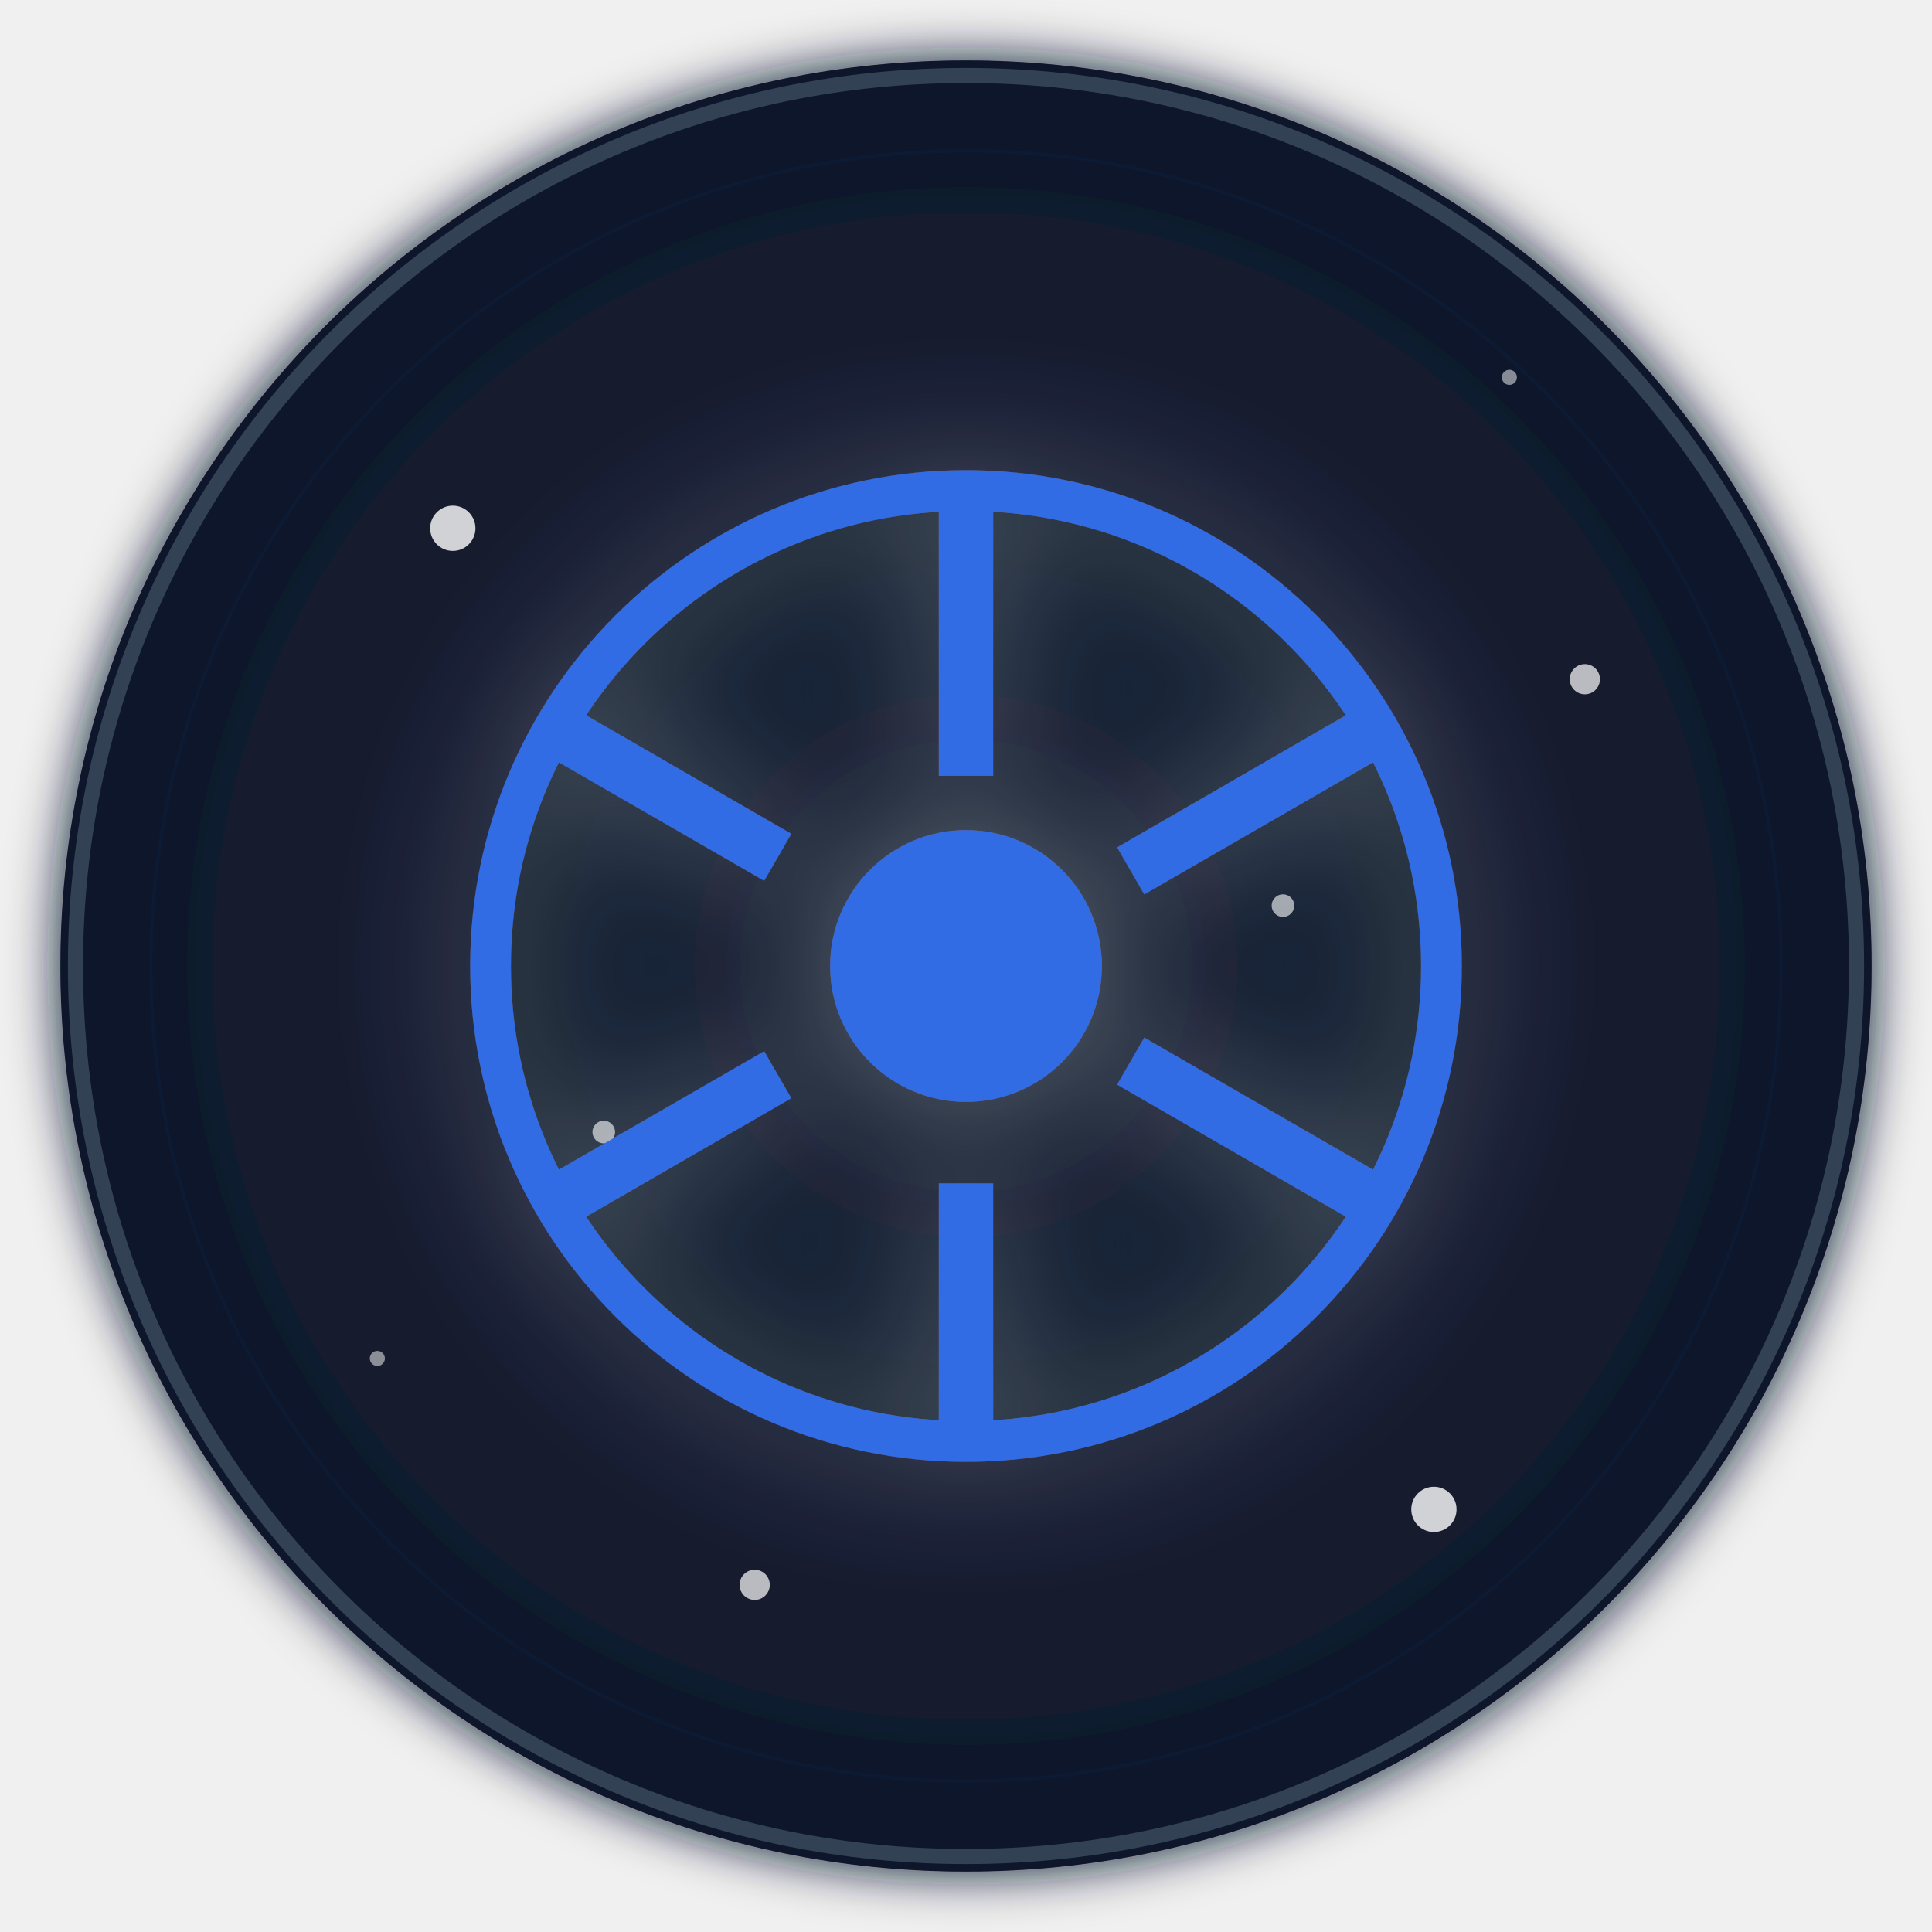
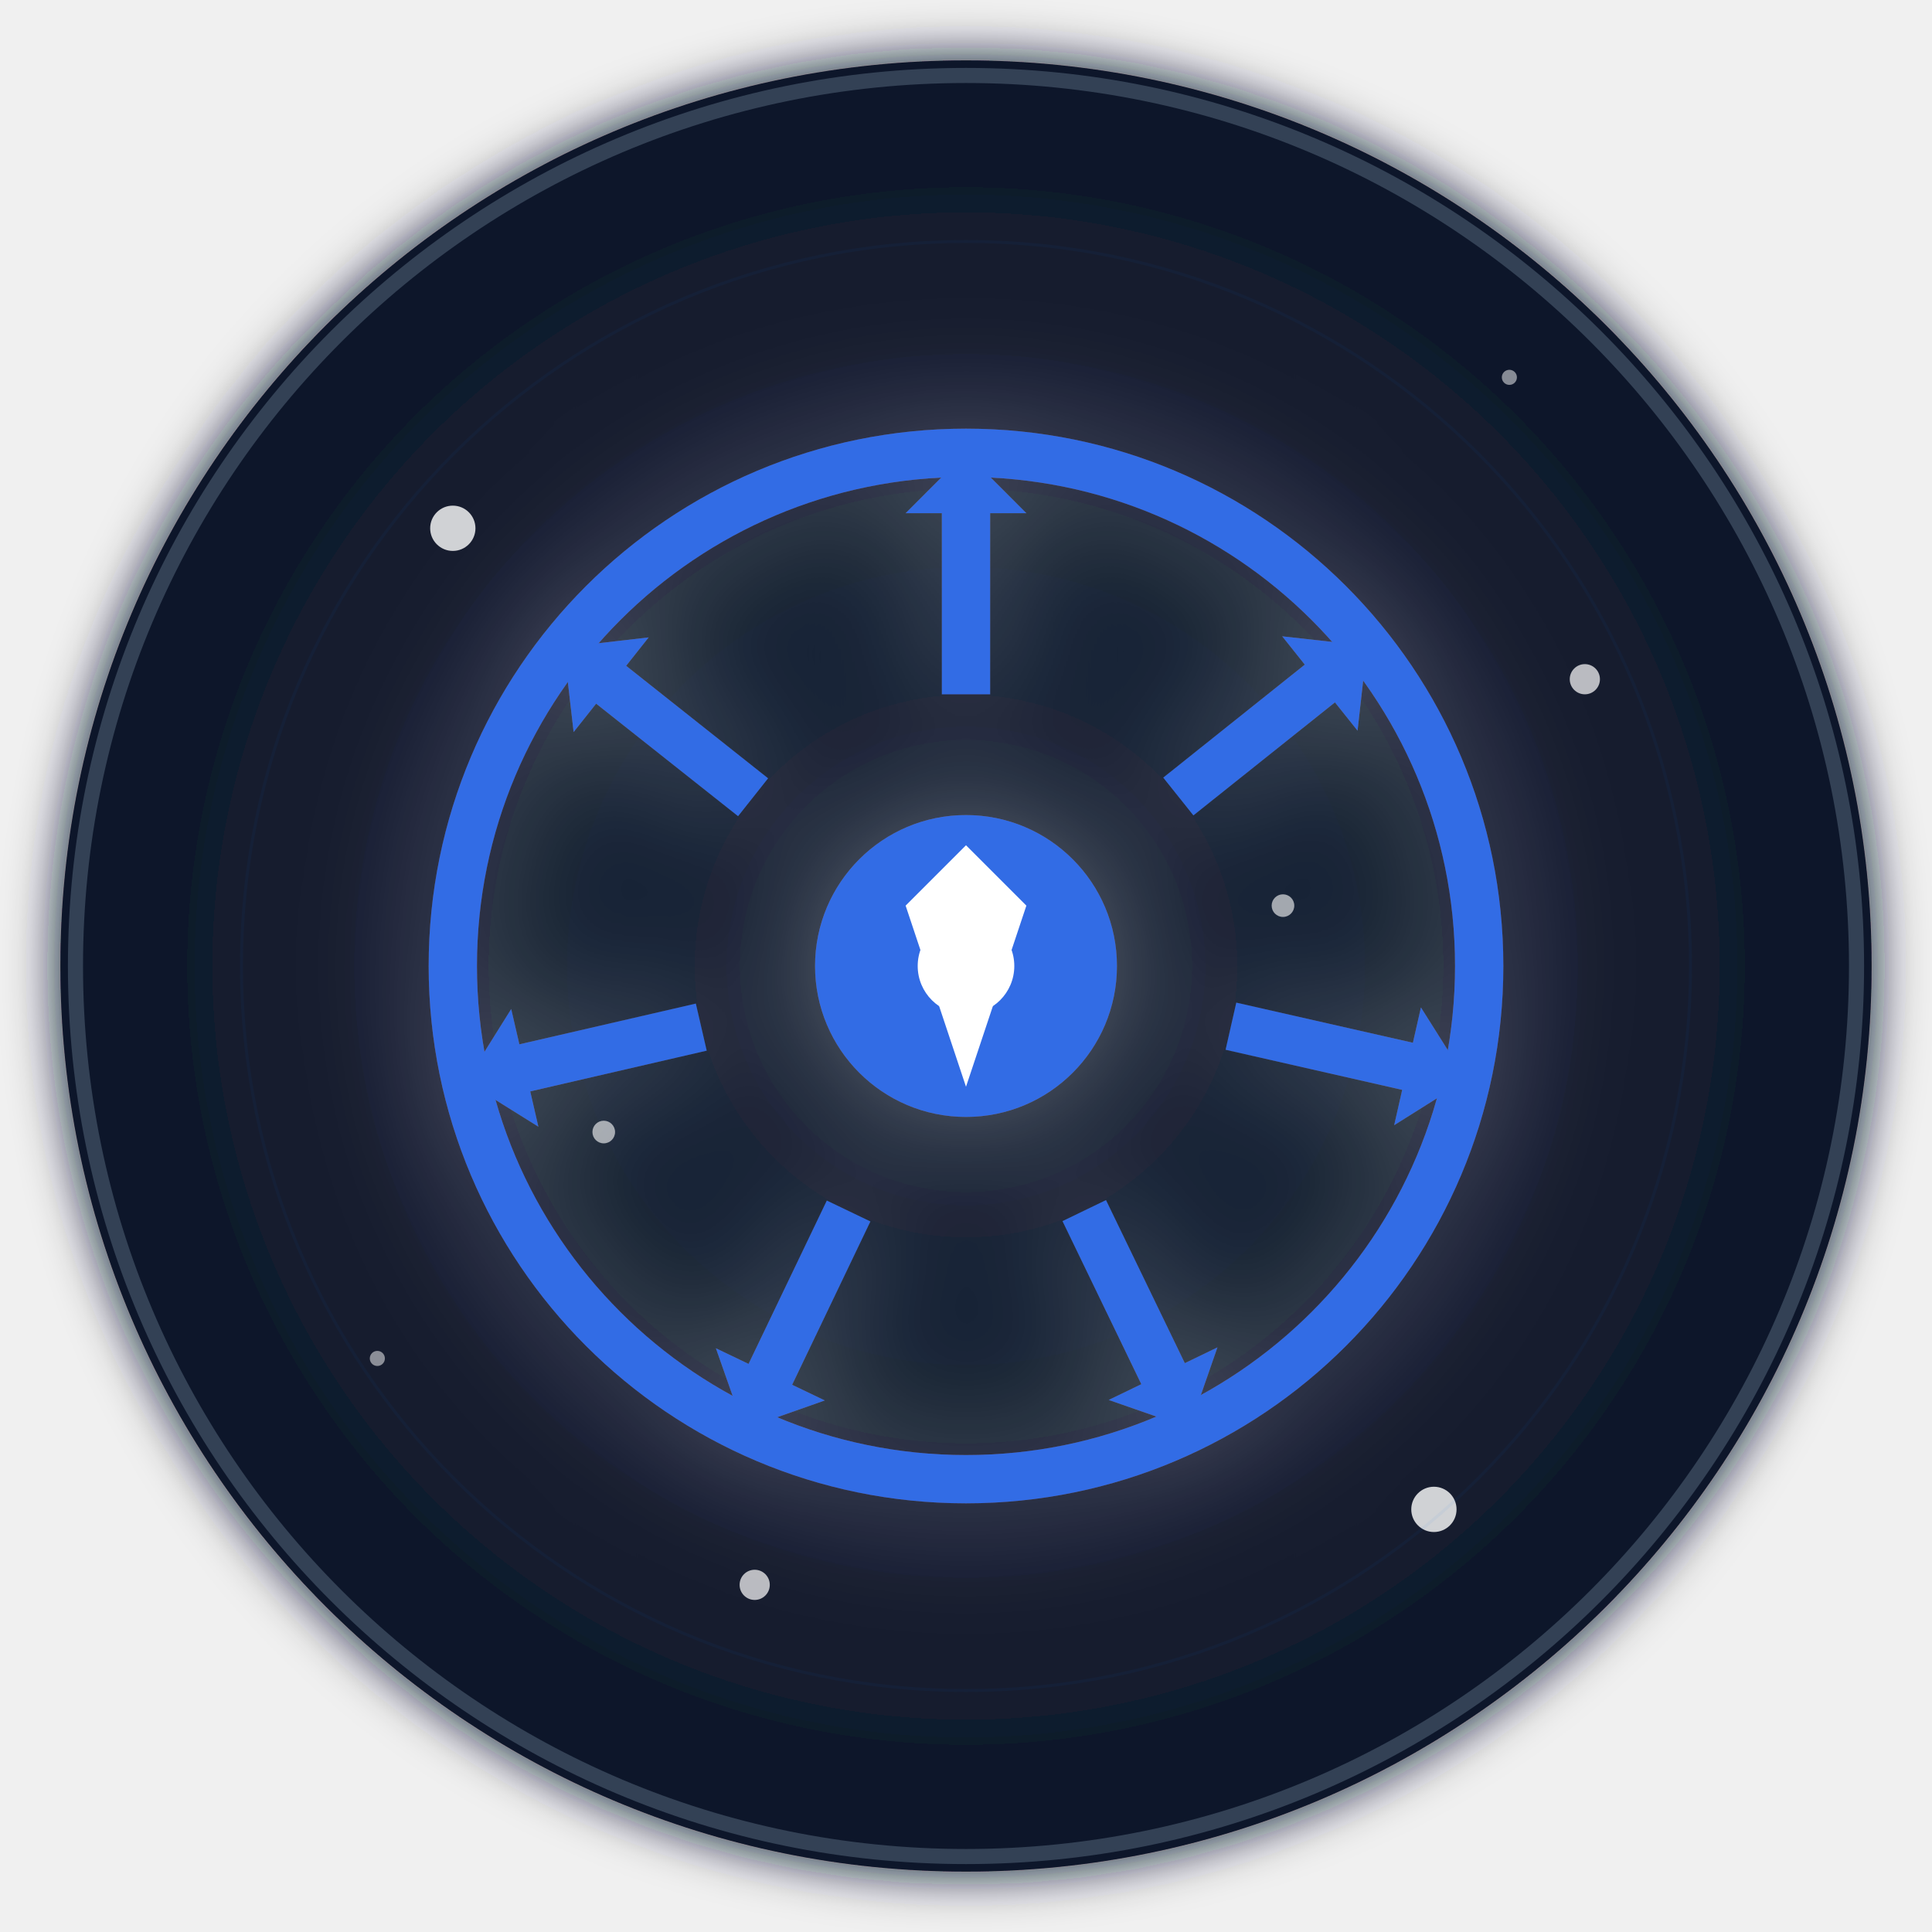
<svg xmlns="http://www.w3.org/2000/svg" width="256" height="256" viewBox="0 0 256 256" fill="none">
  <defs>
    <radialGradient id="grad1" cx="50%" cy="50%" r="50%" fx="50%" fy="50%">
      <stop offset="0%" style="stop-color:#1e293b;stop-opacity:1" />
      <stop offset="100%" style="stop-color:#0f172a;stop-opacity:1" />
    </radialGradient>
    <filter id="glow">
      <feGaussianBlur stdDeviation="3.5" result="coloredBlur" />
      <feMerge>
        <feMergeNode in="coloredBlur" />
        <feMergeNode in="SourceGraphic" />
      </feMerge>
    </filter>
  </defs>
  <circle cx="128" cy="128" r="120" fill="url(#grad1)" filter="url(#glow)" />
  <circle cx="128" cy="128" r="118" fill="transparent" stroke="#334155" stroke-width="2" />
  <circle cx="60" cy="70" r="3" fill="white" opacity="0.8" />
  <circle cx="190" cy="200" r="3" fill="white" opacity="0.8" />
  <circle cx="100" cy="210" r="2" fill="white" opacity="0.7" />
  <circle cx="210" cy="90" r="2" fill="white" opacity="0.7" />
  <circle cx="80" cy="150" r="1.5" fill="white" opacity="0.6" />
  <circle cx="170" cy="120" r="1.5" fill="white" opacity="0.6" />
  <circle cx="50" cy="180" r="1" fill="white" opacity="0.5" />
  <circle cx="200" cy="50" r="1" fill="white" opacity="0.5" />
  <g style="filter: drop-shadow(0 0 8px rgba(255, 255, 255, 0.3));">
-     <g transform="translate(128, 128) scale(0.9) translate(-128, -128)">
+     <g transform="translate(128, 128) scale(0.8) translate(-128, -128)">
      <g fill="#326CE5">
-         <circle cx="128" cy="128" r="20" fill="#326CE5" />
-         <rect x="124" y="60" width="8" height="40" fill="#326CE5" />
-         <rect x="124" y="160" width="8" height="40" fill="#326CE5" />
-         <g transform="rotate(60 128 128)">
-           <rect x="124" y="60" width="8" height="40" fill="#326CE5" />
-           <rect x="124" y="160" width="8" height="40" fill="#326CE5" />
+         <circle cx="128" cy="128" r="85" fill="none" stroke="#326CE5" stroke-width="8" />
+         <g transform="rotate(0 128 128)">
+           <rect x="124" y="43" width="8" height="40" fill="#326CE5" />
+           <path d="M128 43 L138 53 L118 53 Z" fill="#326CE5" />
        </g>
-         <g transform="rotate(120 128 128)">
-           <rect x="124" y="60" width="8" height="40" fill="#326CE5" />
-           <rect x="124" y="160" width="8" height="40" fill="#326CE5" />
+         <g transform="rotate(51.4 128 128)">
+           <rect x="124" y="43" width="8" height="40" fill="#326CE5" />
+           <path d="M128 43 L138 53 L118 53 Z" fill="#326CE5" />
        </g>
-         <circle cx="128" cy="128" r="70" fill="none" stroke="#326CE5" stroke-width="6" />
+         <g transform="rotate(102.8 128 128)">
+           <rect x="124" y="43" width="8" height="40" fill="#326CE5" />
+           <path d="M128 43 L138 53 L118 53 Z" fill="#326CE5" />
+         </g>
+         <g transform="rotate(154.2 128 128)">
+           <rect x="124" y="43" width="8" height="40" fill="#326CE5" />
+           <path d="M128 43 L138 53 L118 53 Z" fill="#326CE5" />
+         </g>
+         <g transform="rotate(205.6 128 128)">
+           <rect x="124" y="43" width="8" height="40" fill="#326CE5" />
+           <path d="M128 43 L138 53 L118 53 Z" fill="#326CE5" />
+         </g>
+         <g transform="rotate(257 128 128)">
+           <rect x="124" y="43" width="8" height="40" fill="#326CE5" />
+           <path d="M128 43 L138 53 L118 53 Z" fill="#326CE5" />
+         </g>
+         <g transform="rotate(308.4 128 128)">
+           <rect x="124" y="43" width="8" height="40" fill="#326CE5" />
+           <path d="M128 43 L138 53 L118 53 Z" fill="#326CE5" />
+         </g>
+         <circle cx="128" cy="128" r="25" fill="#326CE5" />
+         <path fill="white" d="M128 108 L138 118 L128 148 L118 118 Z" />
+         <circle cx="128" cy="128" r="8" fill="white" />
      </g>
      <circle cx="128" cy="128" r="120" fill="none" stroke="#326CE5" stroke-width="0.5" opacity="0.05" />
    </g>
  </g>
</svg>
